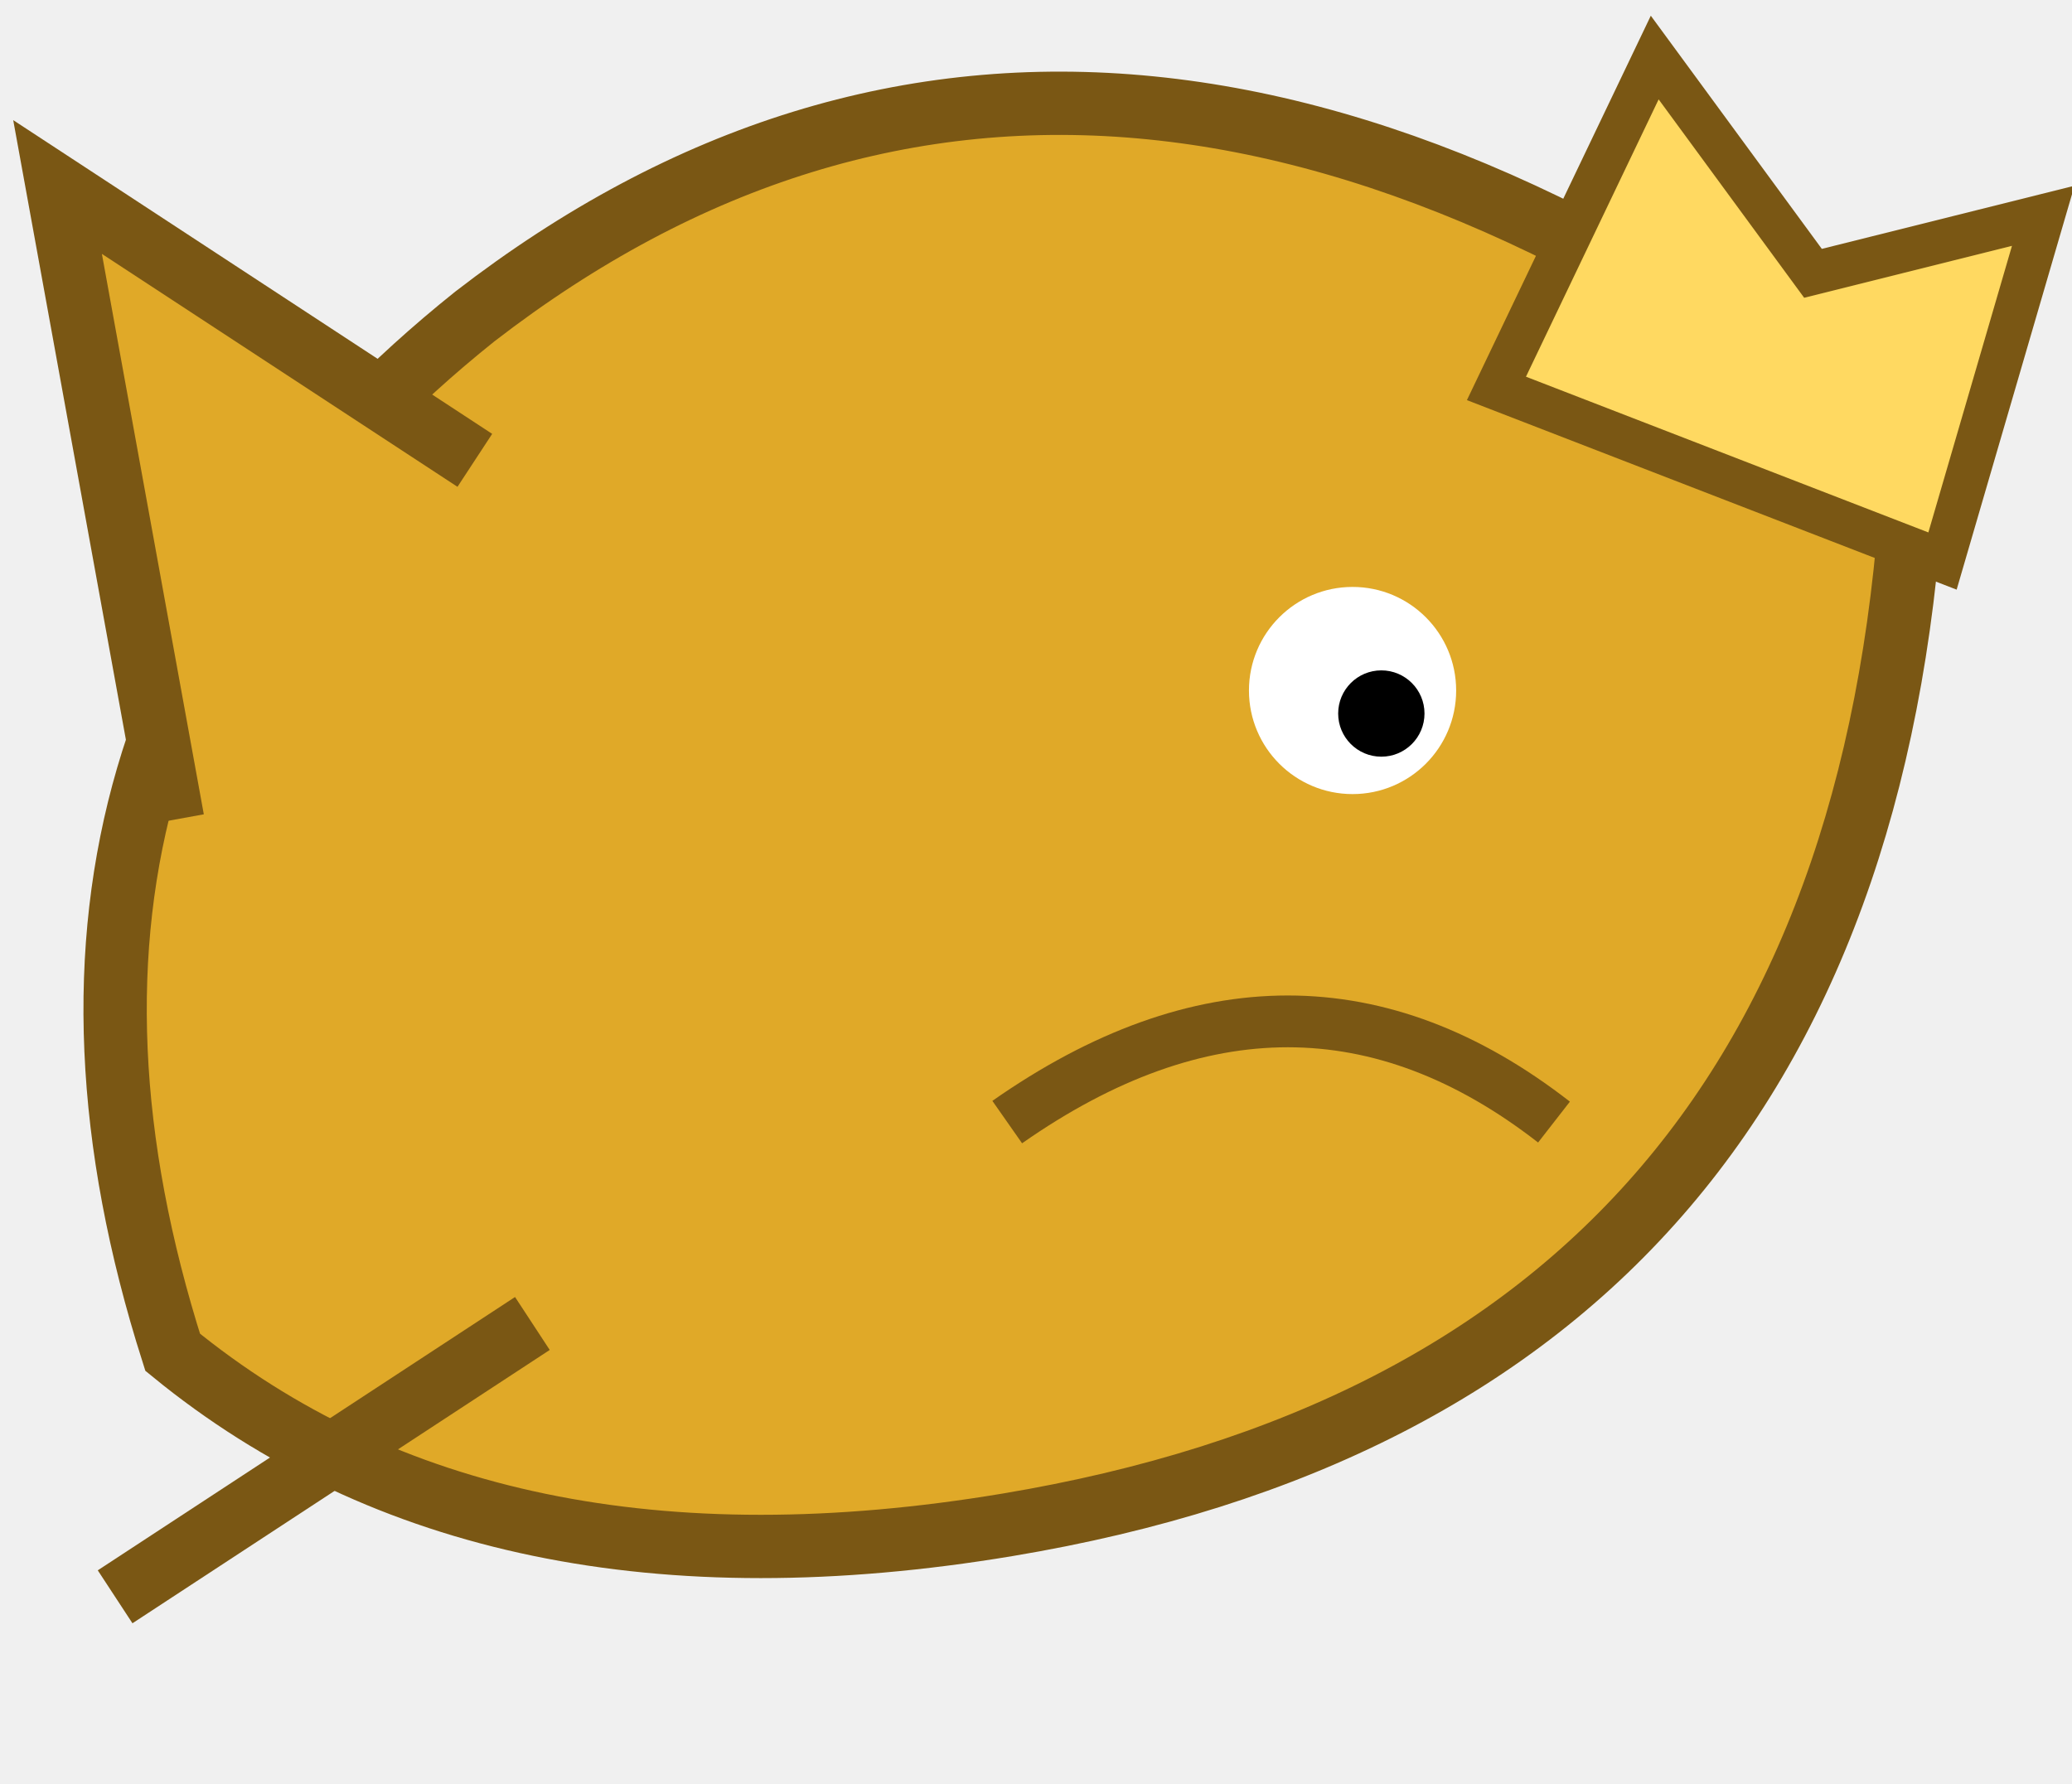
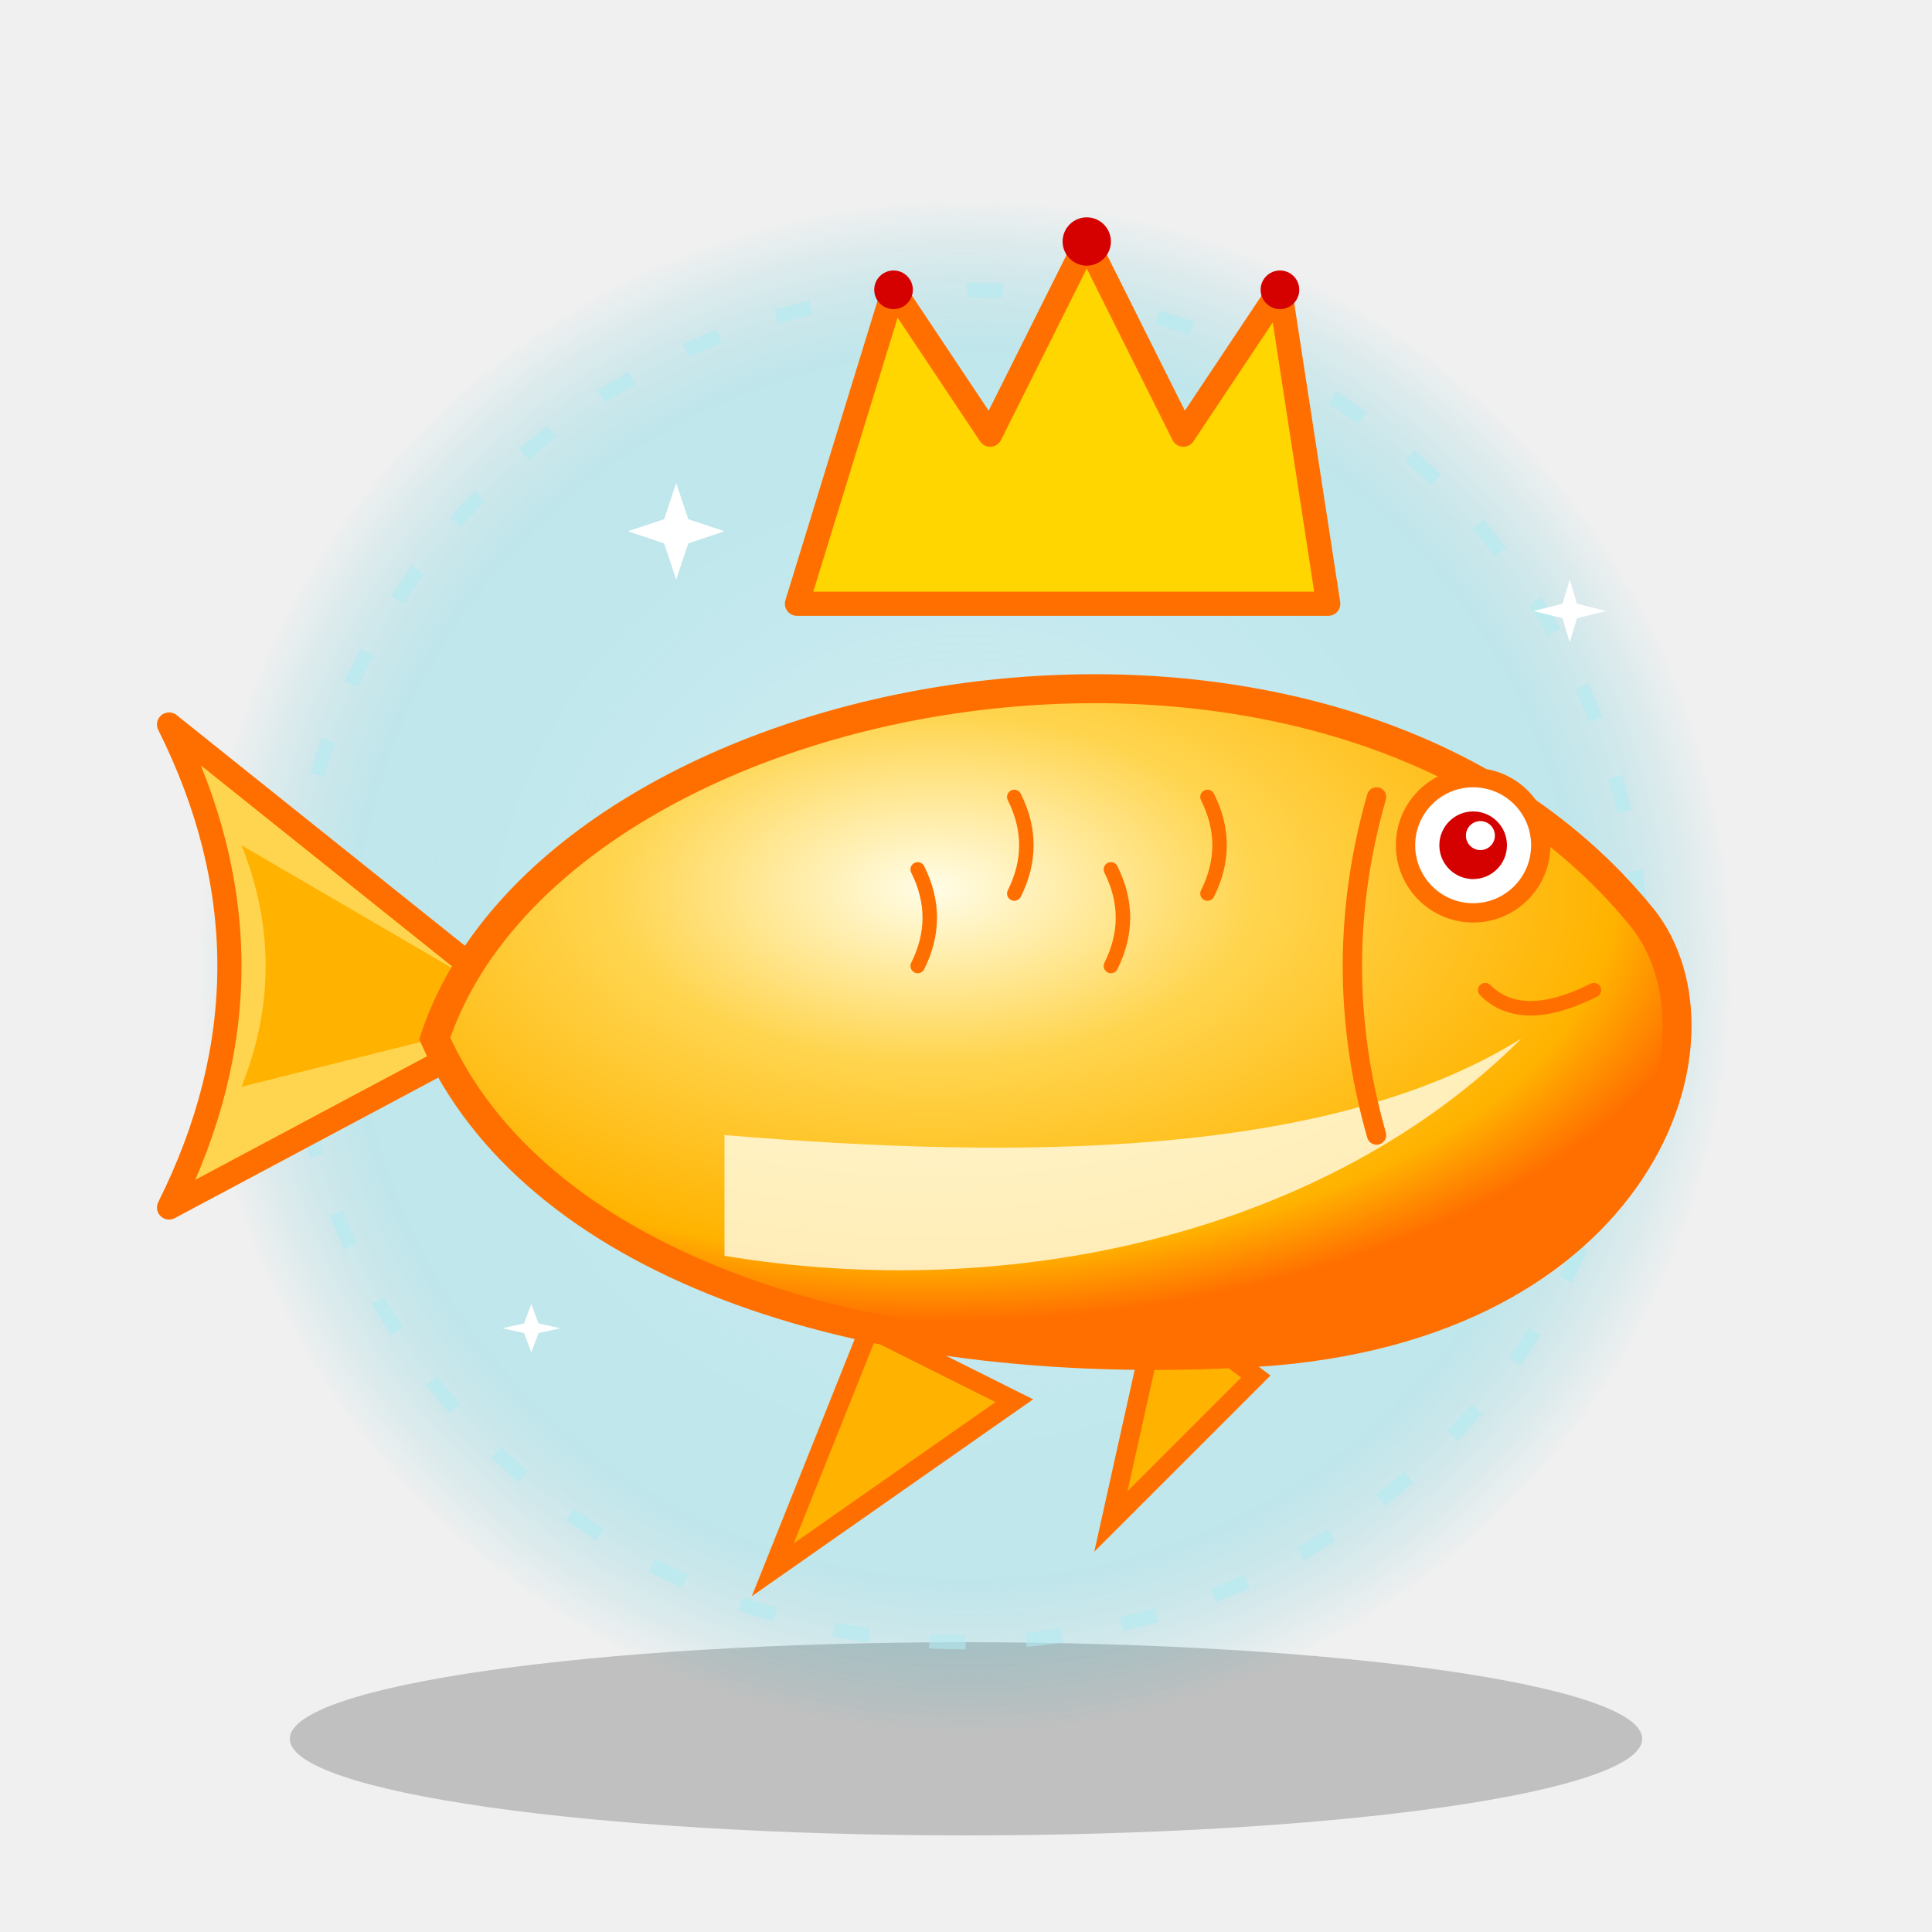
- <svg xmlns="http://www.w3.org/2000/svg" viewBox="40 90 720 620">
-   <path d="M100 560q-70-220 105-360 220-170 500 50-15 320-315 370-180 30-290-60Z" fill="#e0a928" stroke="#7a5714" stroke-width="22" />
-   <path d="m560 225 55-115 55 75 80-20-35 120Z" fill="#ffd961" stroke="#7a5714" stroke-width="15" />
-   <circle cx="510" cy="330" r="36" fill="#fff" />
-   <circle cx="520" cy="338" r="15" />
-   <path d="m205 250-145-95 40 220m125 175-145 95" fill="#e0a928" stroke="#7a5714" stroke-width="22" />
-   <path d="M390 480q100-70 190 0" fill="none" stroke="#7a5714" stroke-width="18" />
+ <svg xmlns="http://www.w3.org/2000/svg" viewBox="0 0 800 800">
+   <defs>
+     <radialGradient id="grad-gold-fish" cx="40%" cy="30%" r="65%">
+       <stop offset="0%" stop-color="#fffde7" />
+       <stop offset="40%" stop-color="#ffd54f" />
+       <stop offset="85%" stop-color="#ffb300" />
+       <stop offset="100%" stop-color="#ff6f00" />
+     </radialGradient>
+     <radialGradient id="grad-wave" cx="50%" cy="50%" r="50%">
+       <stop offset="0%" stop-color="#e0f7fa" stop-opacity="0.6" />
+       <stop offset="80%" stop-color="#4dd0e1" stop-opacity="0.3" />
+       <stop offset="100%" stop-color="#00acc1" stop-opacity="0" />
+     </radialGradient>
+   </defs>
+   <ellipse cx="400" cy="720" rx="280" ry="40" fill="#000" opacity="0.2" />
+   <circle cx="400" cy="400" r="320" fill="url(#grad-wave)" />
+   <circle cx="400" cy="400" r="280" fill="none" stroke="#b2ebf2" stroke-width="6" stroke-dasharray="15, 25" opacity="0.6" />
+   <path d="M 220 420 L 70 300 Q 120 400 70 500 Z" fill="#ffd54f" stroke="#ff6f00" stroke-width="10" stroke-linejoin="round" />
+   <path d="M 220 420 L 100 350 Q 120 400 100 450 Z" fill="#ffb300" />
+   <path d="M 330 250 L 370 120 L 410 180 L 450 100 L 490 180 L 530 120 L 550 250 Z" fill="#ffd600" stroke="#ff6f00" stroke-width="10" stroke-linejoin="round" />
+   <circle cx="370" cy="120" r="8" fill="#d50000" />
+   <circle cx="450" cy="100" r="10" fill="#d50000" />
+   <circle cx="530" cy="120" r="8" fill="#d50000" />
+   <path d="M 360 550 L 320 650 L 420 580 Z" fill="#ffb300" stroke="#ff6f00" stroke-width="8" />
+   <path d="M 480 540 L 460 630 L 520 570 Z" fill="#ffb300" stroke="#ff6f00" stroke-width="8" />
+   <path d="M 180 430 C 230 280, 550 220, 680 380 C 720 430, 680 550, 520 560 C 350 570, 220 520, 180 430 Z" fill="url(#grad-gold-fish)" stroke="#ff6f00" stroke-width="12" />
+   <path d="M 300 520 C 420 540, 550 510, 630 430 C 550 480, 420 480, 300 470 Z" fill="#fffde7" opacity="0.8" />
+   <path d="M 420 330 Q 430 350 420 370" fill="none" stroke="#ff6f00" stroke-width="6" stroke-linecap="round" />
+   <path d="M 460 360 Q 470 380 460 400" fill="none" stroke="#ff6f00" stroke-width="6" stroke-linecap="round" />
+   <path d="M 500 330 Q 510 350 500 370" fill="none" stroke="#ff6f00" stroke-width="6" stroke-linecap="round" />
+   <path d="M 380 360 Q 390 380 380 400" fill="none" stroke="#ff6f00" stroke-width="6" stroke-linecap="round" />
+   <path d="M 570 330 Q 550 400 570 470" fill="none" stroke="#ff6f00" stroke-width="8" stroke-linecap="round" />
+   <circle cx="610" cy="350" r="28" fill="#ffffff" stroke="#ff6f00" stroke-width="8" />
+   <circle cx="610" cy="350" r="14" fill="#d50000" />
+   <circle cx="613" cy="346" r="6" fill="#ffffff" />
+   <path d="M 660 410 Q 630 425 615 410" fill="none" stroke="#ff6f00" stroke-width="6" stroke-linecap="round" />
+   <path d="M 280 200 L 285 215 L 300 220 L 285 225 L 280 240 L 275 225 L 260 220 L 275 215 Z" fill="#ffffff" />
+   <path d="M 650 240 L 653 250 L 665 253 L 653 256 L 650 266 L 647 256 L 635 253 L 647 250 Z" fill="#ffffff" />
+   <path d="M 220 540 L 223 548 L 232 550 L 223 552 L 220 560 L 217 552 L 208 550 L 217 548 Z" fill="#ffffff" />
</svg>
